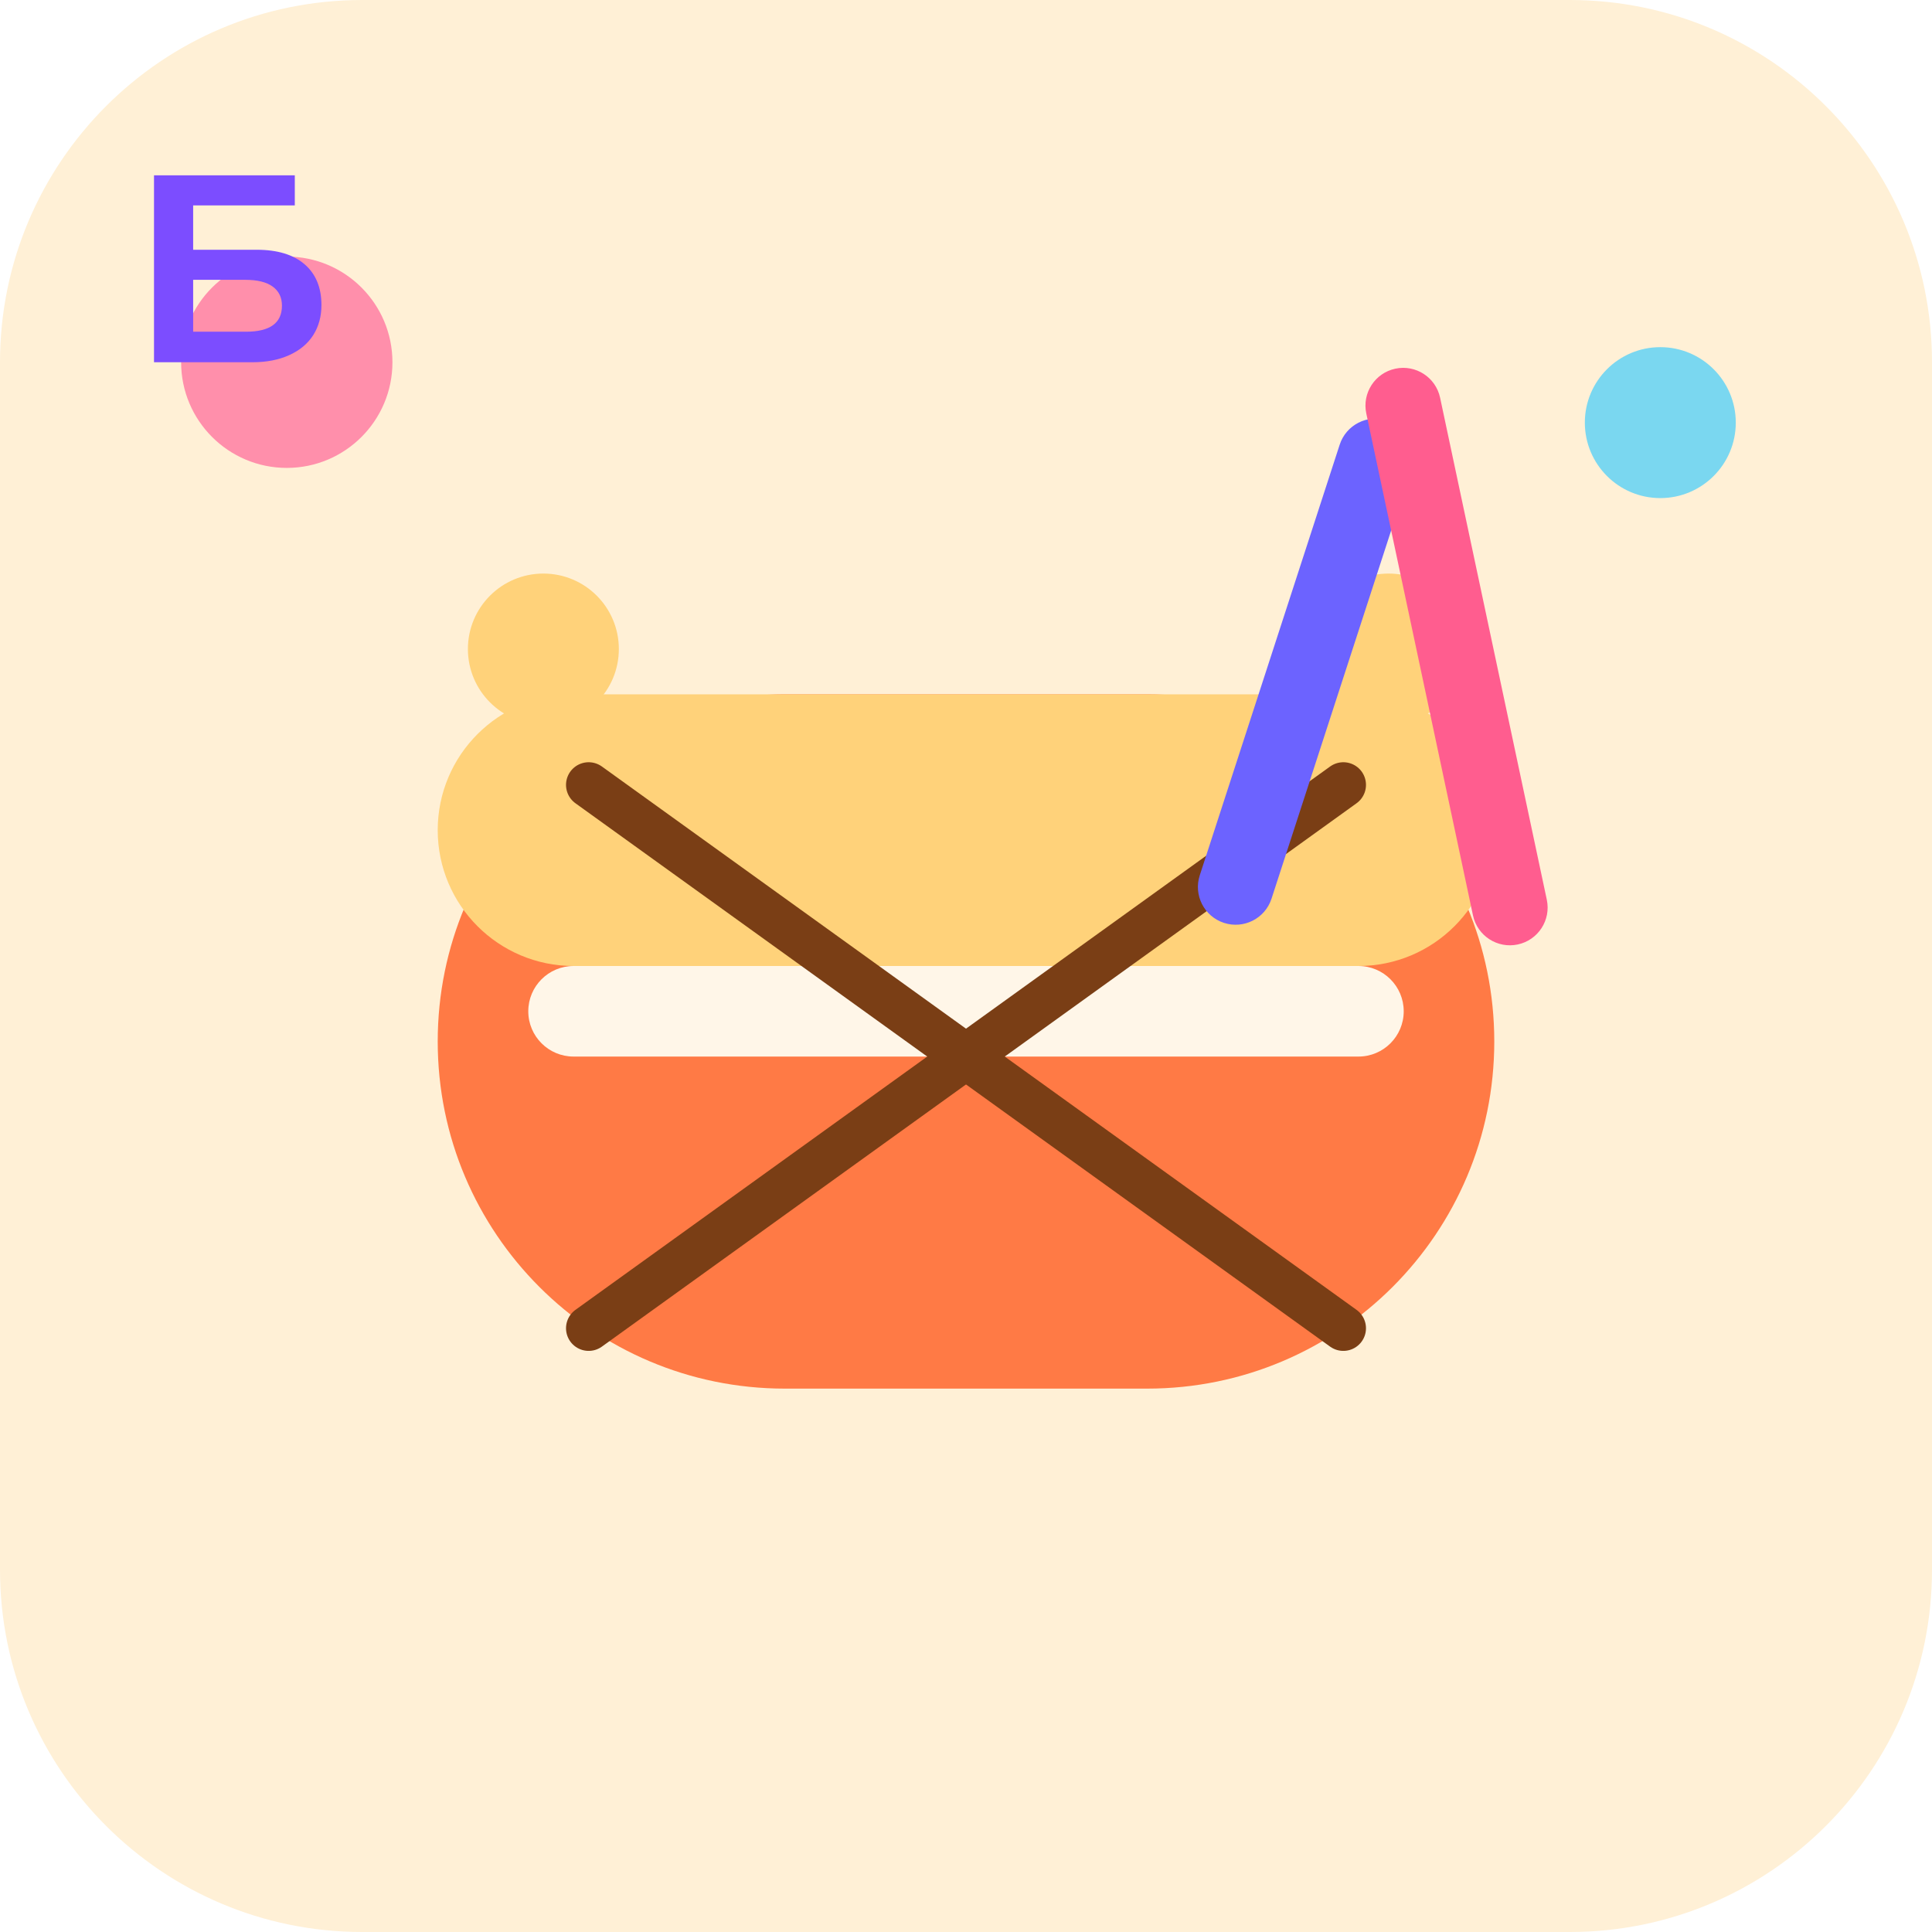
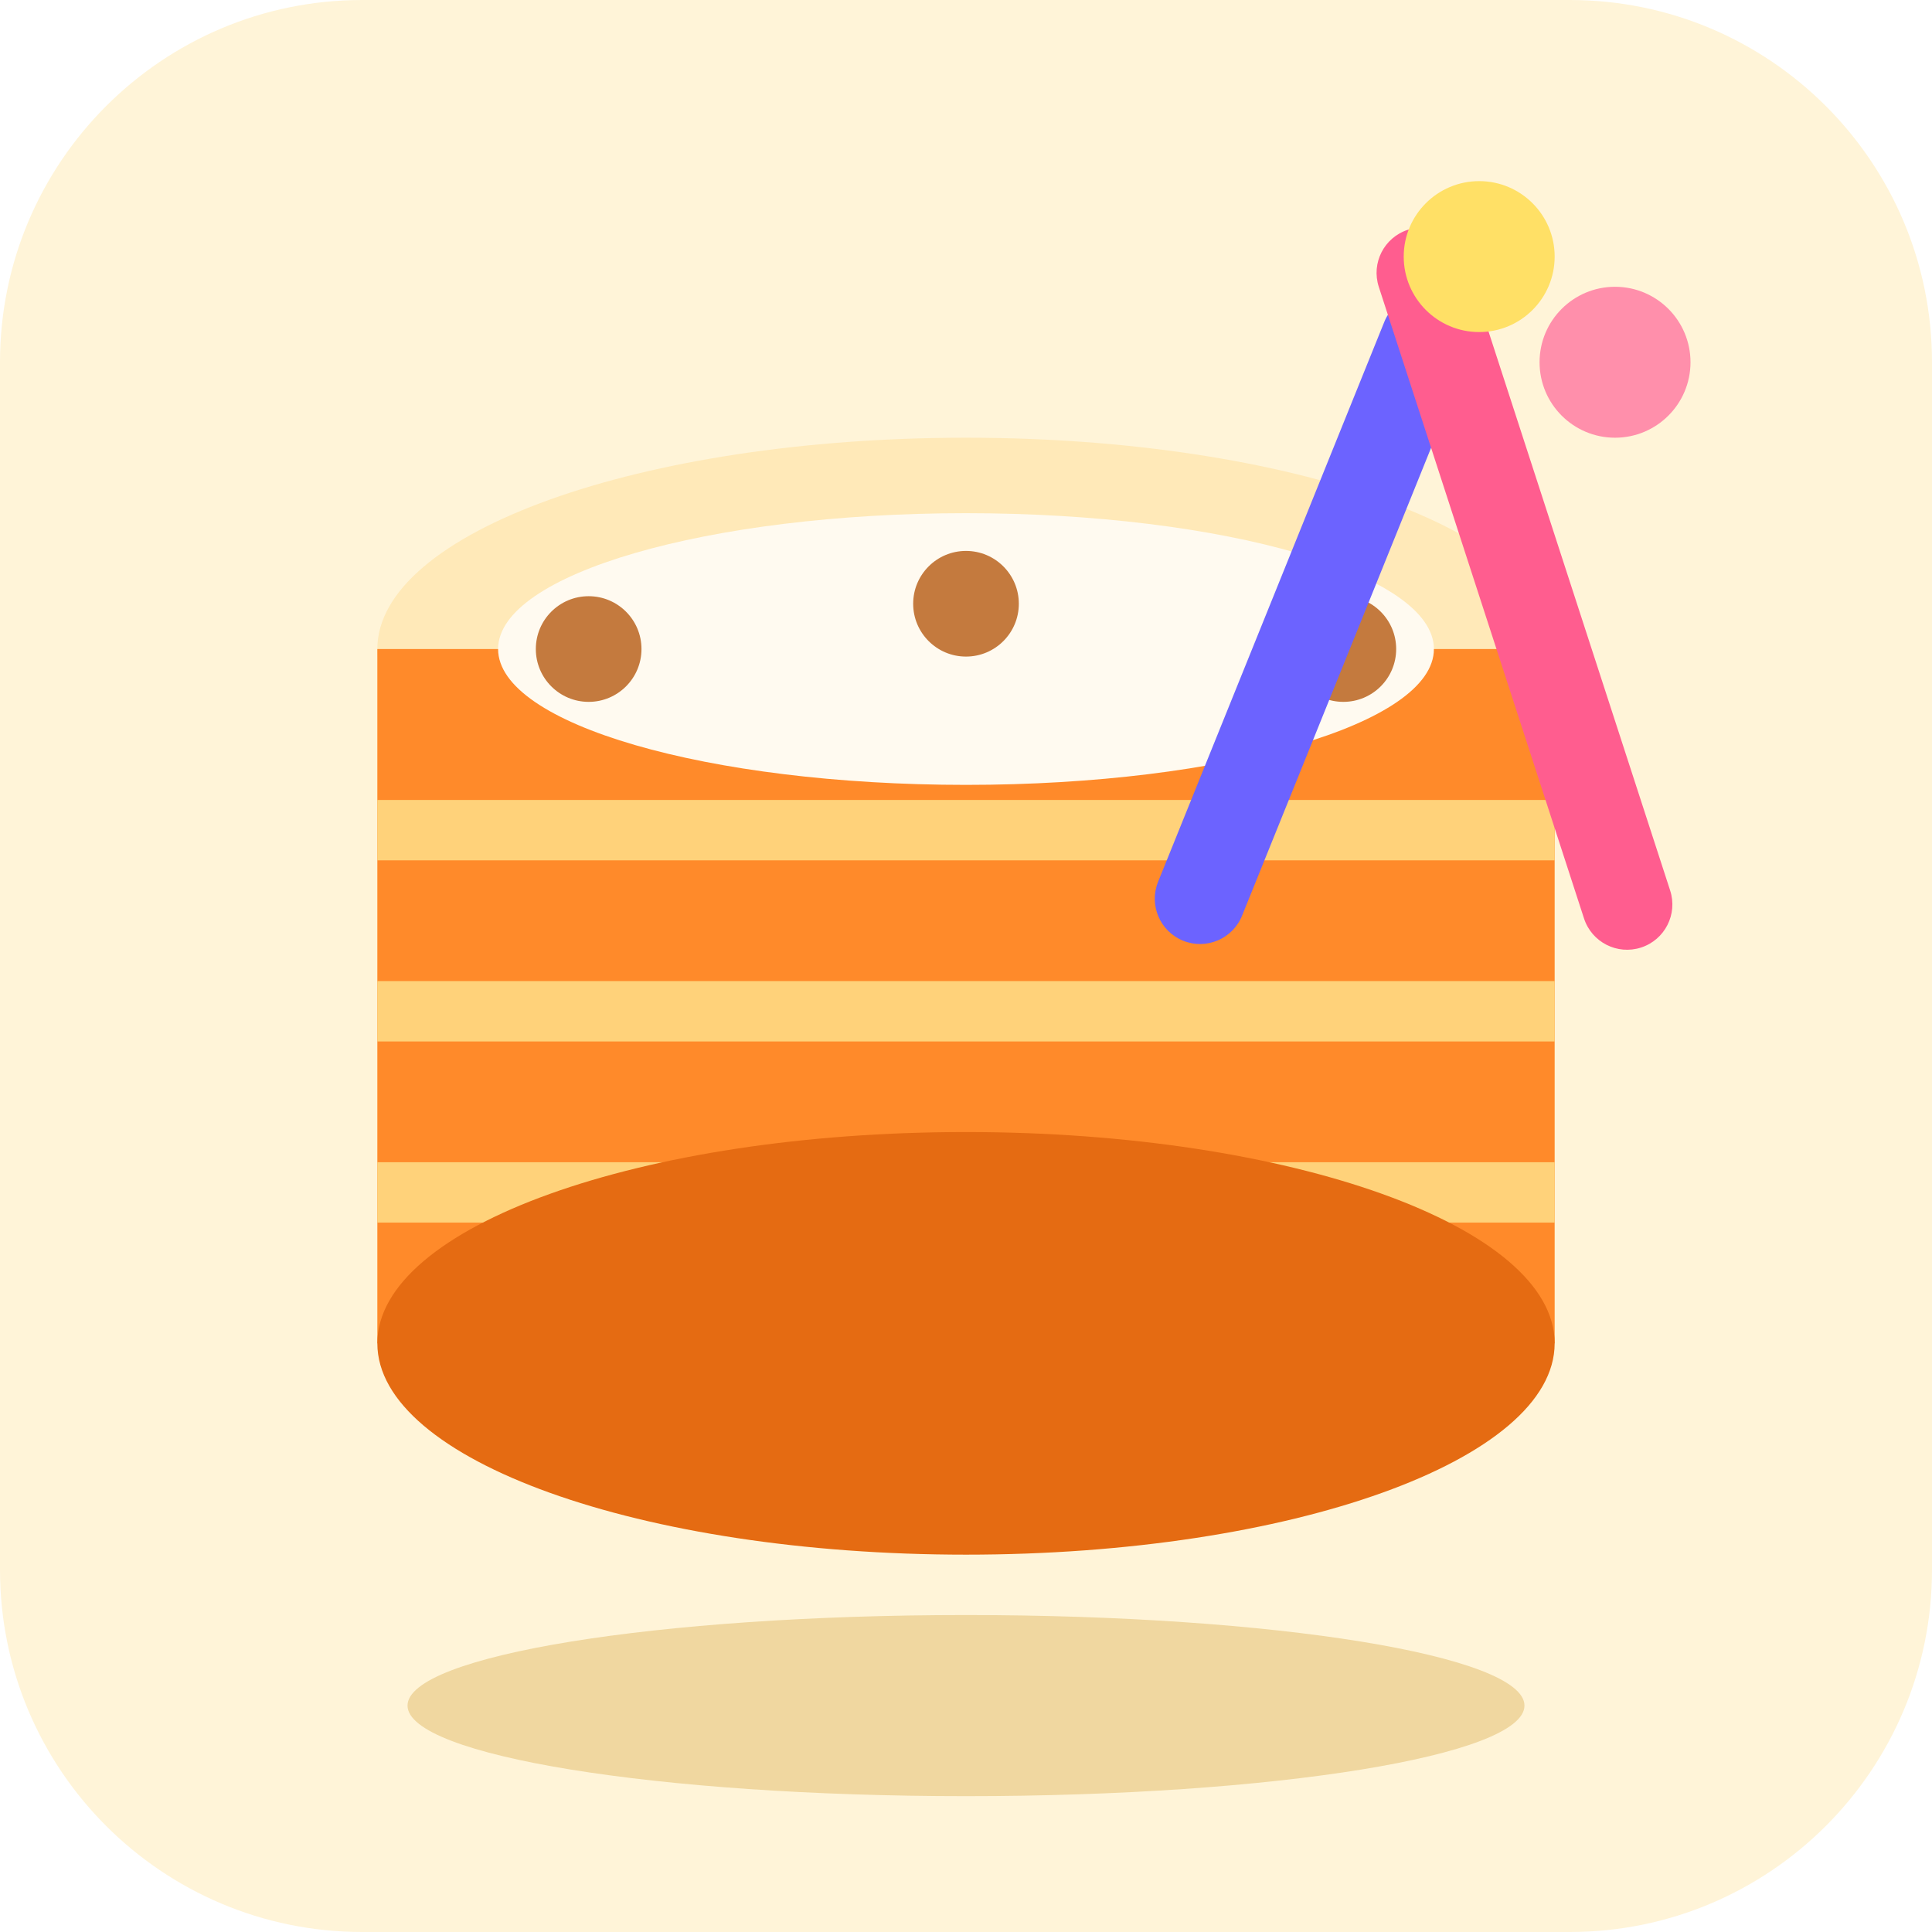
<svg xmlns="http://www.w3.org/2000/svg" viewBox="0 0 256 256">
-   <rect width="256" height="256" rx="48" fill="#fff0d6" />
-   <circle cx="38" cy="48" r="14" fill="#ff8fab" />
-   <circle cx="220" cy="56" r="10" fill="#7ad7f0" />
-   <rect x="58" y="92" width="140" height="92" rx="46" fill="#ff7a45" />
-   <rect x="58" y="92" width="140" height="36" rx="18" fill="#ffd27a" />
-   <rect x="70" y="128" width="116" height="12" rx="6" fill="#fff6e8" />
-   <line x1="78" y1="104" x2="178" y2="176" stroke="#7a3e15" stroke-width="6" stroke-linecap="round" />
-   <line x1="178" y1="104" x2="78" y2="176" stroke="#7a3e15" stroke-width="6" stroke-linecap="round" />
-   <circle cx="72" cy="86" r="10" fill="#ffd27a" />
-   <circle cx="184" cy="86" r="10" fill="#ffd27a" />
-   <rect x="168" y="54" width="10" height="70" rx="5" fill="#6c63ff" transform="rotate(18 173 89)" />
-   <rect x="188" y="48" width="10" height="78" rx="5" fill="#ff5d8f" transform="rotate(-12 193 87)" />
-   <text x="18" y="48" font-size="36" font-family="Nunito, Arial Rounded MT Bold, Arial" font-weight="800" fill="#7c4dff">Б</text>
+   <rect width="256" height="256" rx="48" fill="#fff4d8" />
+   <ellipse cx="128" cy="226" rx="74" ry="12" fill="#f0d7a0" />
+   <ellipse cx="128" cy="86" rx="78" ry="28" fill="#ffe9b8" />
+   <rect x="50" y="86" width="156" height="92" fill="#ff8a2a" />
+   <path d="M50 110h156M50 134h156M50 158h156" stroke="#ffd27a" stroke-width="8" />
+   <ellipse cx="128" cy="178" rx="78" ry="28" fill="#e56b12" />
+   <ellipse cx="128" cy="86" rx="62" ry="18" fill="#fffaf0" />
+   <circle cx="78" cy="86" r="7" fill="#c47a3e" />
+   <circle cx="128" cy="80" r="7" fill="#c47a3e" />
+   <circle cx="178" cy="86" r="7" fill="#c47a3e" />
+   <rect x="168" y="36" width="12" height="92" rx="6" fill="#6c63ff" transform="rotate(22 174 82)" />
+   <rect x="196" y="28" width="12" height="100" rx="6" fill="#ff5d8f" transform="rotate(-18 202 78)" />
+   <circle cx="196" cy="34" r="10" fill="#ffe066" />
+   <circle cx="214" cy="48" r="10" fill="#ff8fab" />
</svg>
